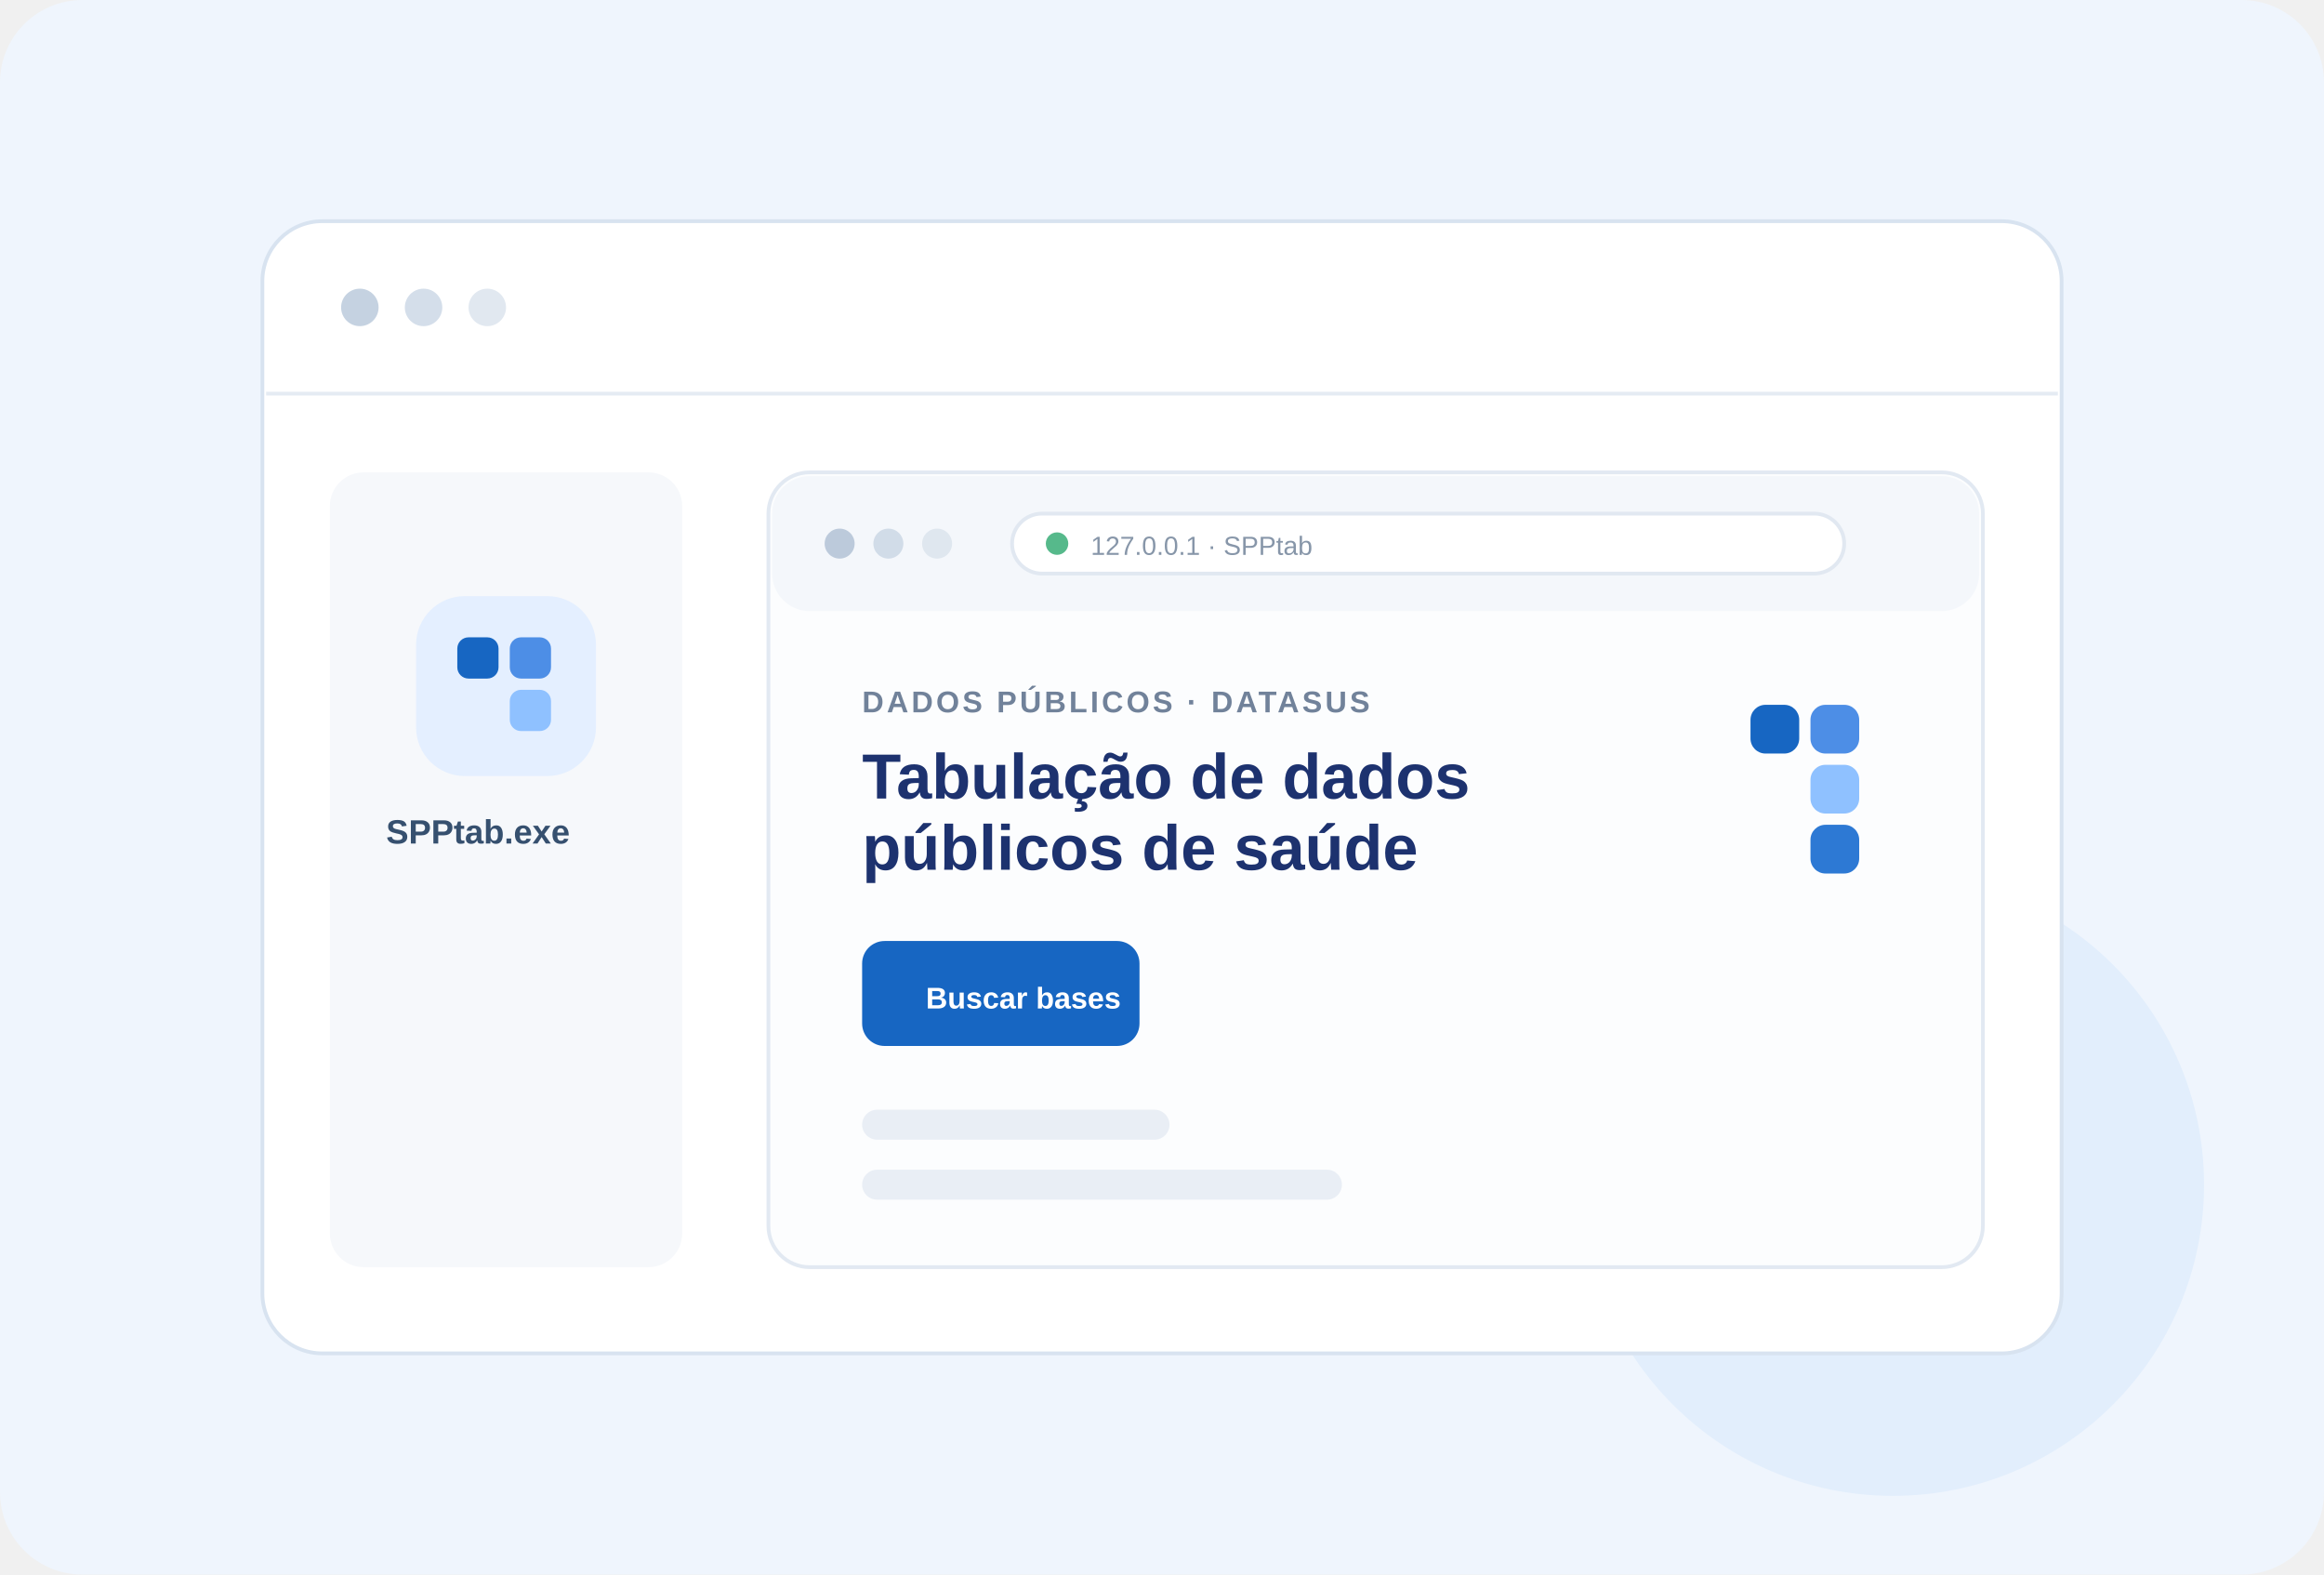
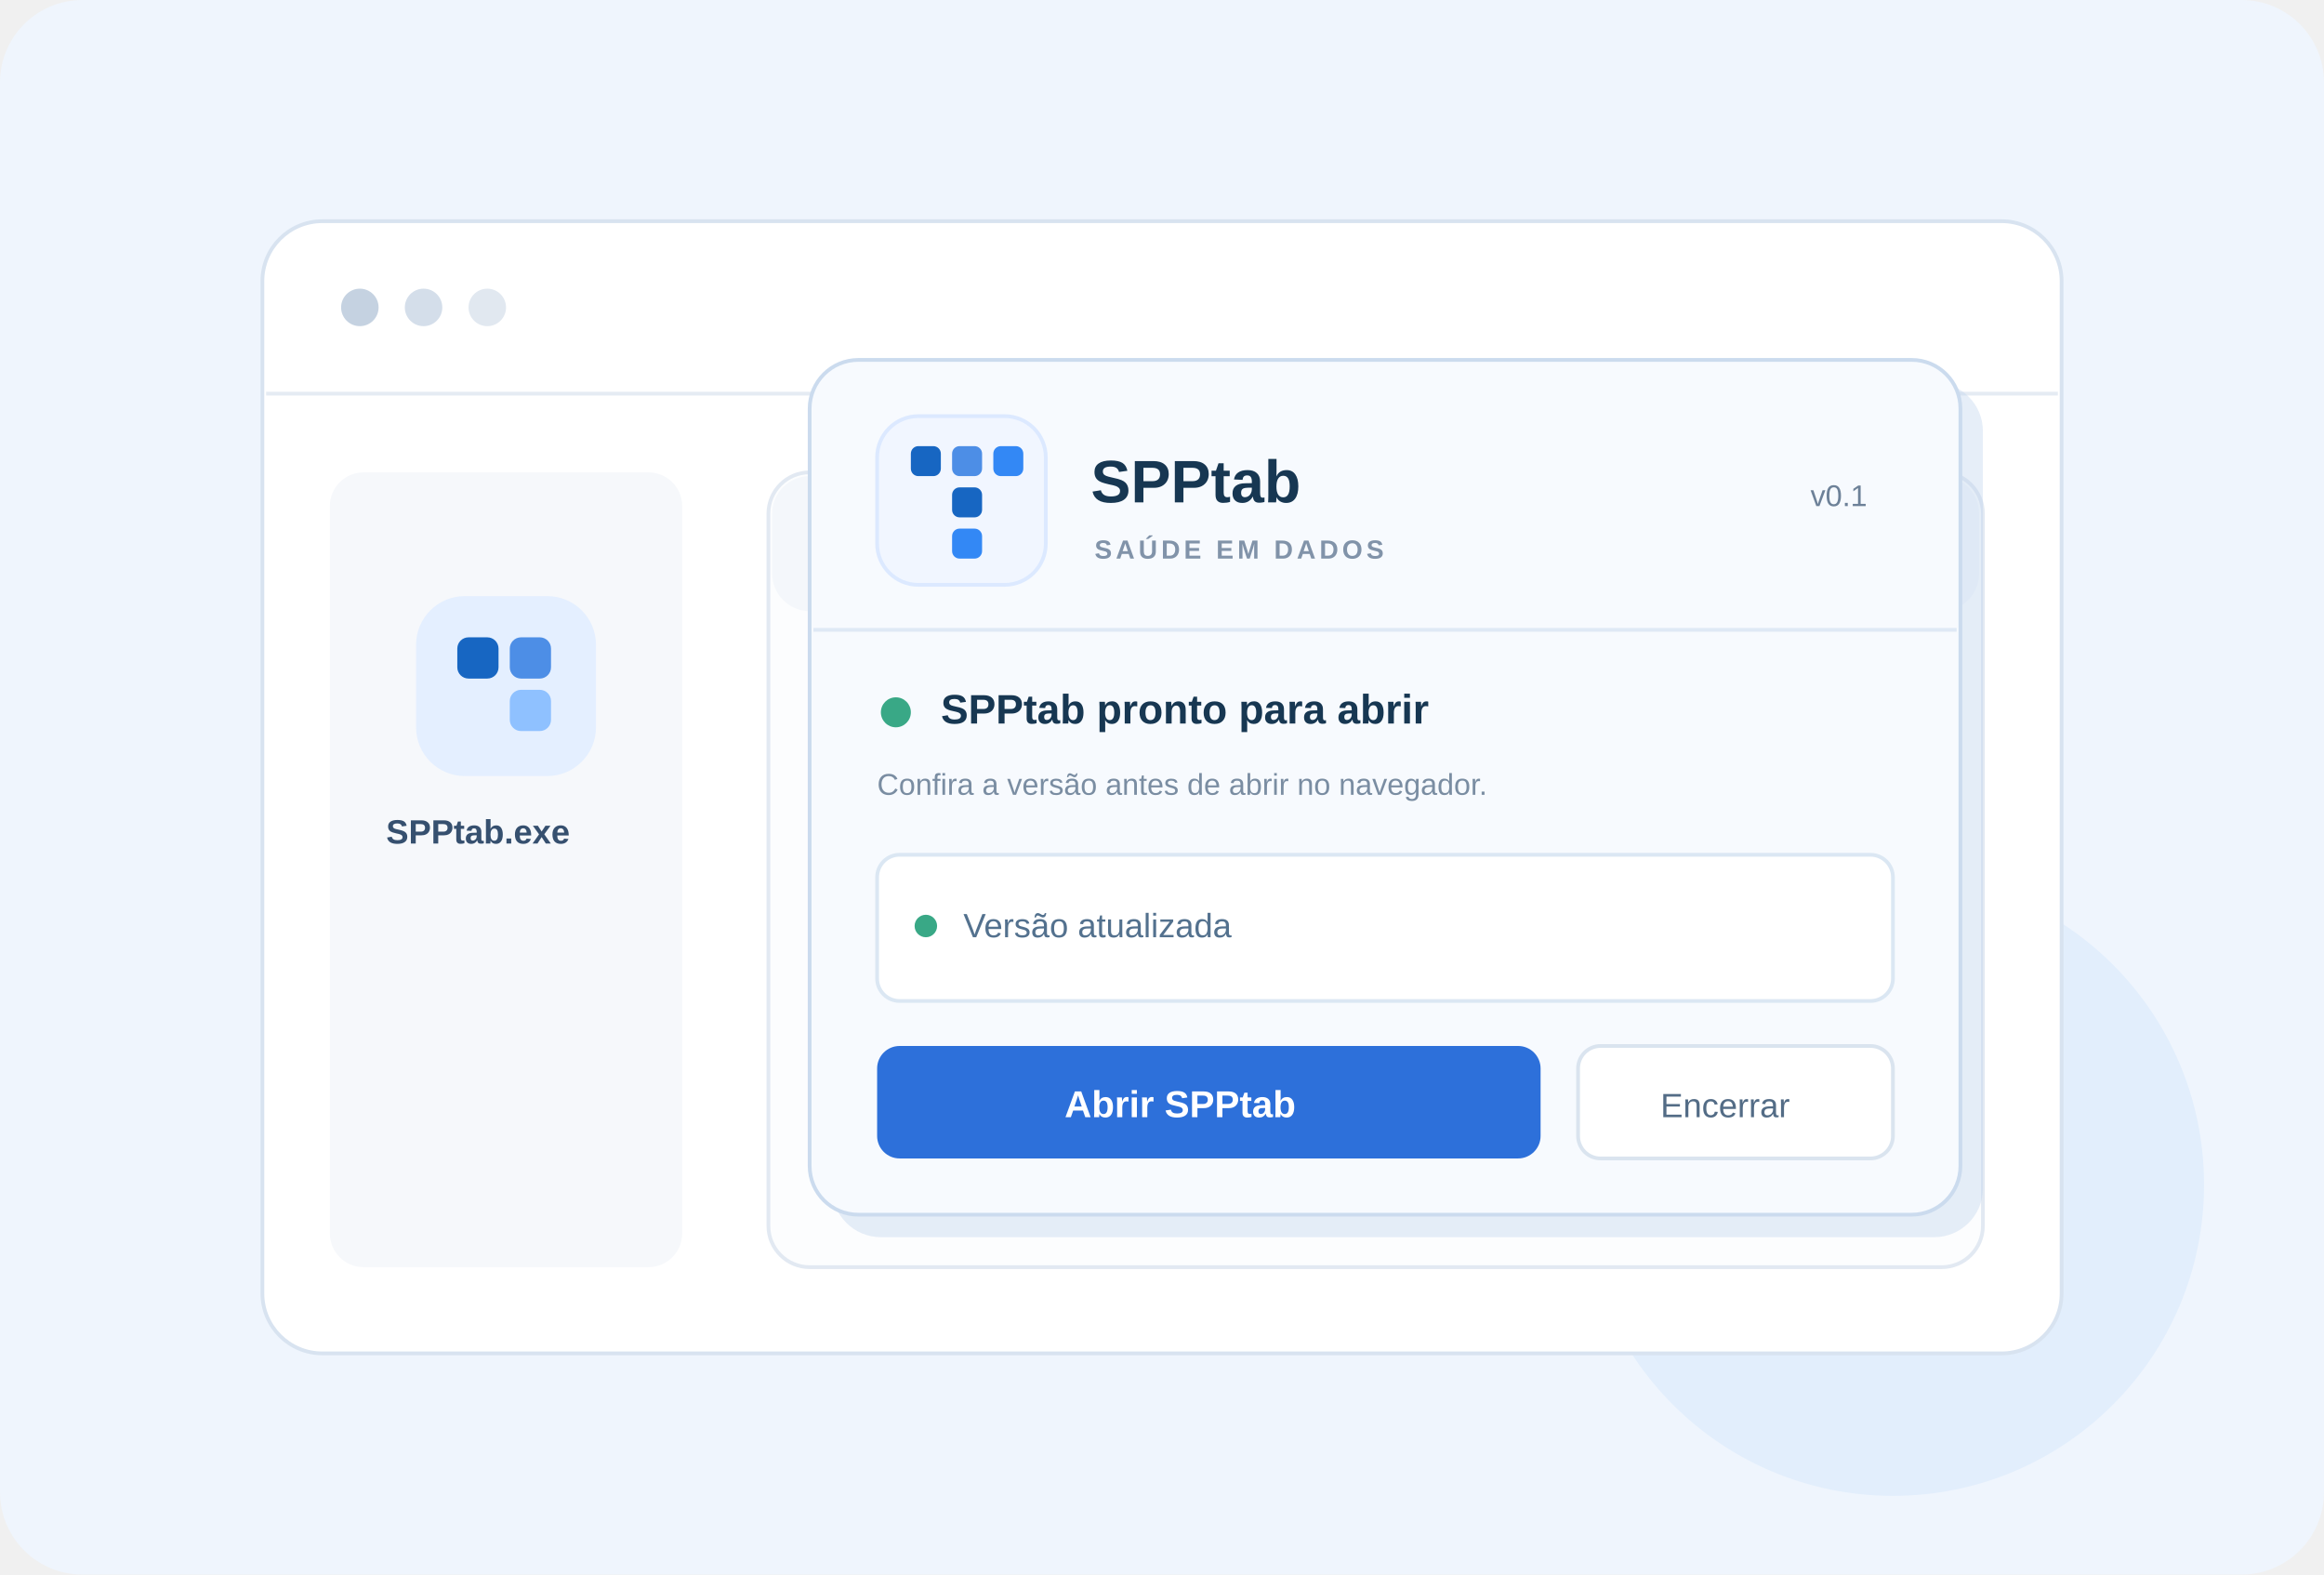
<svg xmlns="http://www.w3.org/2000/svg" width="620" height="420" viewBox="0 0 620 420" fill="none">
  <rect width="620" height="420" rx="22" fill="#EFF5FD" />
  <circle cx="505" cy="316" r="83" fill="#E2EEFC" />
  <rect x="70" y="59" width="480" height="302" rx="16" fill="white" stroke="#D8E3F0" />
  <path d="M71 105H549" stroke="#E5EBF3" />
  <circle cx="96" cy="82" r="5" fill="#C5D2E1" />
  <circle cx="113" cy="82" r="5" fill="#D4DEEA" />
  <circle cx="130" cy="82" r="5" fill="#E1E8F0" />
  <rect x="88" y="126" width="94" height="212" rx="9" fill="#F6F8FB" />
  <rect x="111" y="159" width="48" height="48" rx="13" fill="#E4EFFF" />
  <rect x="122" y="170" width="11" height="11" rx="3" fill="#1766C2" />
  <rect x="136" y="170" width="11" height="11" rx="3" fill="#4D8EE6" />
  <rect x="136" y="184" width="11" height="11" rx="3" fill="#8FC1FF" />
  <text x="103" y="225" fill="#36506F" font-family="Arial,sans-serif" font-size="9" font-weight="700">SPPtab.exe</text>
  <rect x="205" y="126" width="324" height="212" rx="11" fill="#FCFDFE" stroke="#E2E9F2" />
  <rect x="206" y="127" width="322" height="36" rx="10" fill="#F4F7FB" />
  <circle cx="224" cy="145" r="4" fill="#BCCADB" />
  <circle cx="237" cy="145" r="4" fill="#D1DCE8" />
  <circle cx="250" cy="145" r="4" fill="#DFE7EF" />
  <rect x="270" y="137" width="222" height="16" rx="8" fill="white" stroke="#E1E8F1" />
  <circle cx="282" cy="145" r="3" fill="#56B98B" />
  <text x="291" y="148" fill="#8796A9" font-family="Arial,sans-serif" font-size="7">127.0.0.1 · SPPtab</text>
  <text x="230" y="190" fill="#71829A" font-family="Arial,sans-serif" font-size="8" font-weight="700" letter-spacing=".8">DADOS PÚBLICOS · DATASUS</text>
  <text x="230" y="213" fill="#1D326F" font-family="Arial,sans-serif" font-size="17" font-weight="700">Tabulação de dados</text>
  <text x="230" y="232" fill="#1D326F" font-family="Arial,sans-serif" font-size="17" font-weight="700">públicos de saúde</text>
  <rect x="230" y="251" width="74" height="28" rx="6" fill="#1766C2" />
  <text x="247" y="269" fill="white" font-family="Arial,sans-serif" font-size="8" font-weight="700">Buscar bases</text>
  <rect x="230" y="296" width="82" height="8" rx="4" fill="#E9EEF5" />
  <rect x="230" y="312" width="128" height="8" rx="4" fill="#E9EEF5" />
  <rect x="467" y="188" width="13" height="13" rx="4" fill="#1766C2" />
  <rect x="483" y="188" width="13" height="13" rx="4" fill="#4D8EE6" />
  <rect x="483" y="204" width="13" height="13" rx="4" fill="#8FC1FF" />
  <rect x="483" y="220" width="13" height="13" rx="4" fill="#2D79D4" />
+   <rect x="222" y="102" width="307" height="228" rx="13" fill="#BDD1EC" opacity=".38" />
+   <rect x="216" y="96" width="307" height="228" rx="13" fill="#F7FAFE" stroke="#CBDBEE" />
+   <path d="M217 168H522" stroke="#DFE9F5" />
+   <rect x="234" y="111" width="45" height="45" rx="11" fill="#F1F6FF" stroke="#DCE9FF" />
+   <rect x="243" y="119" width="8" height="8" rx="2" fill="#1766C2" />
+   <rect x="254" y="119" width="8" height="8" rx="2" fill="#4D8EE6" />
+   <rect x="265" y="119" width="8" height="8" rx="2" fill="#3388F5" />
+   <rect x="254" y="130" width="8" height="8" rx="2" fill="#1766C2" />
+   <rect x="254" y="141" width="8" height="8" rx="2" fill="#3388F5" />
+   <text x="291" y="134" fill="#173752" font-family="Arial,sans-serif" font-size="16" font-weight="700">SPPtab</text>
+   <text x="292" y="149" fill="#8193A9" font-family="Arial,sans-serif" font-size="7" font-weight="700" letter-spacing="1">SAÚDE EM DADOS</text>
+   <text x="483" y="135" fill="#6D8198" font-family="Arial,sans-serif" font-size="8">v0.1</text>
+   <circle cx="239" cy="190" r="4" fill="#39A886" />
+   <text x="251" y="193" fill="#173752" font-family="Arial,sans-serif" font-size="11" font-weight="700">SPPtab pronto para abrir</text>
+   <text x="234" y="212" fill="#7A8DA2" font-family="Arial,sans-serif" font-size="8">Confira a versão antes de abrir no navegador.</text>
+   <rect x="234" y="228" width="271" height="39" rx="6" fill="white" stroke="#DBE7F3" />
+   <circle cx="247" cy="247" r="3" fill="#39A886" />
+   <text x="257" y="250" fill="#53718E" font-family="Arial,sans-serif" font-size="9">Versão atualizada</text>
+   <rect x="234" y="279" width="177" height="30" rx="6" fill="#2D70DA" />
+   <text x="284" y="298" fill="white" font-family="Arial,sans-serif" font-size="10" font-weight="700">Abrir SPPtab</text>
+   <rect x="421" y="279" width="84" height="30" rx="6" fill="white" stroke="#DAE4EF" />
+   <text x="443" y="298" fill="#536C86" font-family="Arial,sans-serif" font-size="9">Encerrar</text>
</svg>
